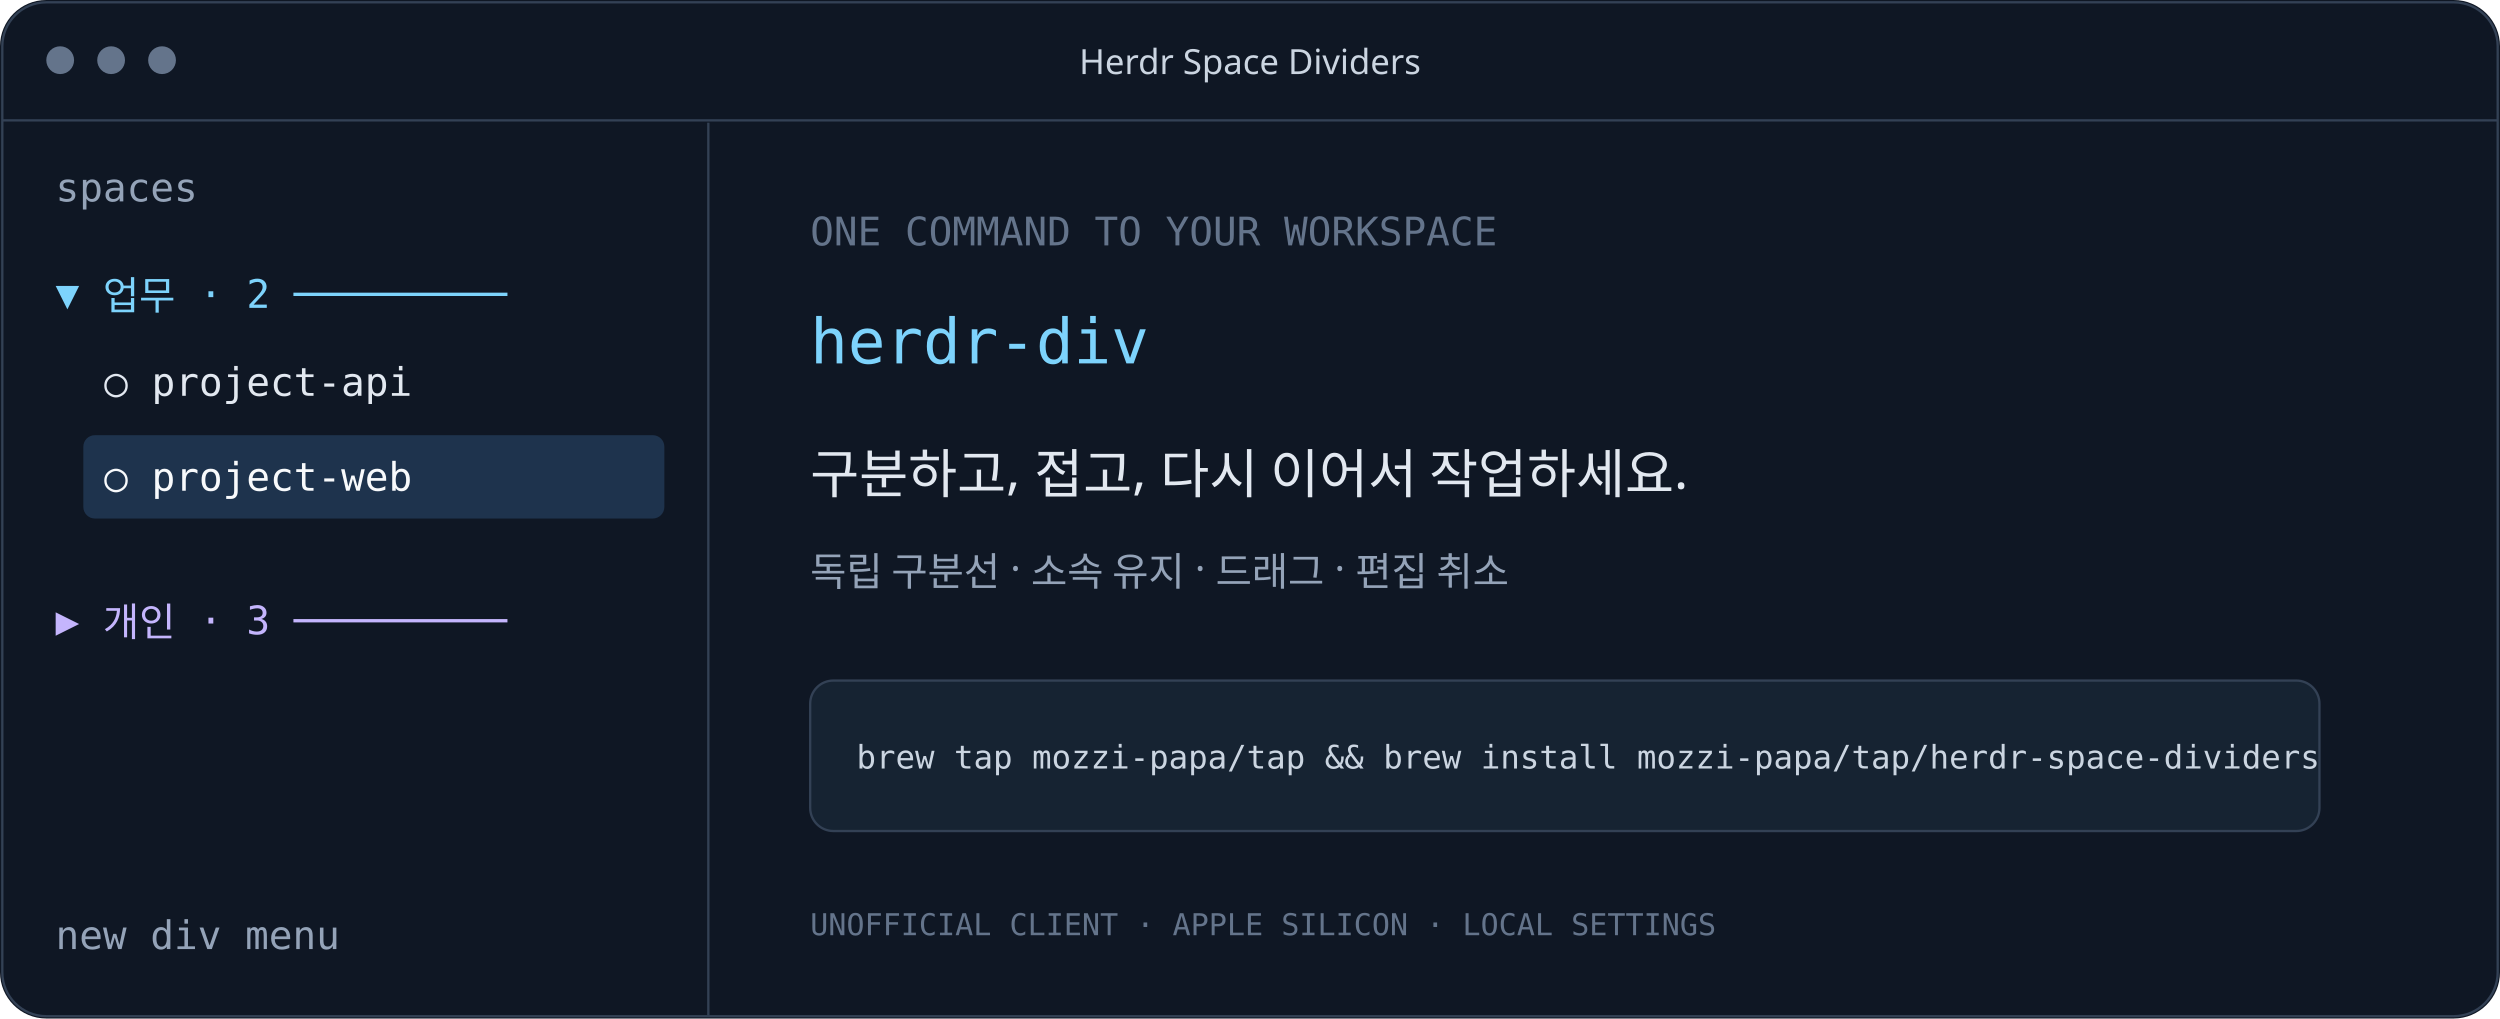
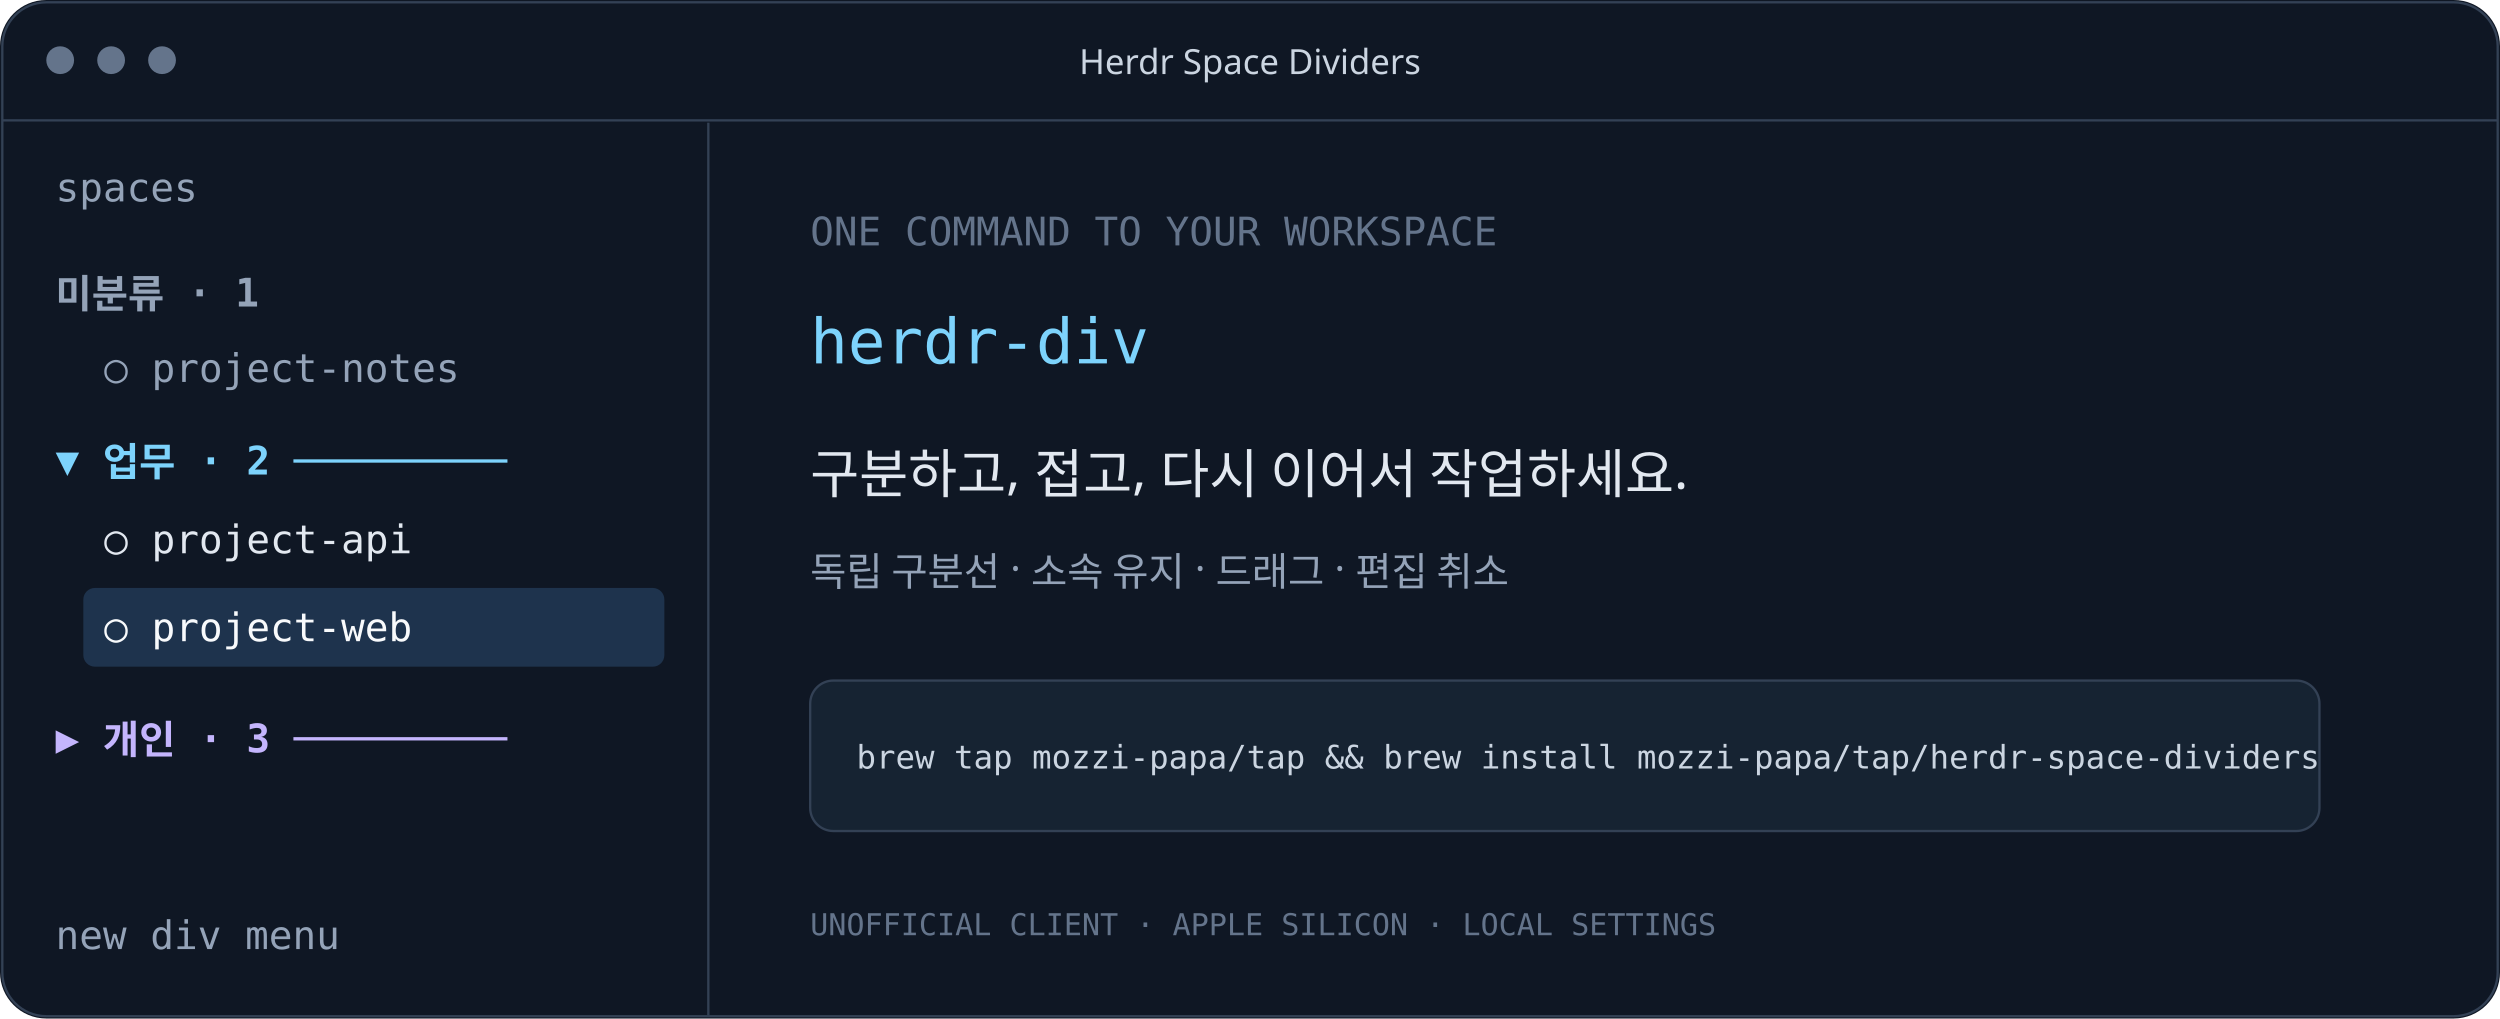
<svg xmlns="http://www.w3.org/2000/svg" width="1080" height="440" viewBox="0 0 1080 440" role="img" aria-labelledby="title description">
  <rect width="1080" height="440" rx="20" fill="#0f1724" />
  <rect x="1" y="1" width="1078" height="438" rx="19" fill="none" stroke="#334155" />
  <path d="M1 52H1079" stroke="#334155" />
  <g fill="#64748b">
    <circle cx="26" cy="26" r="6" />
    <circle cx="48" cy="26" r="6" />
    <circle cx="70" cy="26" r="6" />
  </g>
  <text x="540" y="32" text-anchor="middle" fill="#cbd5e1" font-size="15" font-family="system-ui, sans-serif">Herdr Space Dividers</text>
  <path d="M306 53V439" stroke="#334155" />
  <g font-family="ui-monospace, SFMono-Regular, Menlo, monospace" font-size="17">
    <text x="24" y="87" fill="#94a3b8">spaces</text>
-     <text x="24" y="133" fill="#7dd3fc">▼ 업무 · 2 ─────────</text>
-     <text x="45" y="171" fill="#e2e8f0">○ project-api</text>
-     <rect x="36" y="188" width="251" height="36" rx="5" fill="#1e334d" />
-     <text x="45" y="212" fill="#f8fafc">○ project-web</text>
-     <text x="24" y="274" fill="#c4b5fd">▶ 개인 · 3 ─────────</text>
+     <text x="24" y="133" fill="#94a3b8" font-weight="700">미분류 · 1</text>
+     <text x="45" y="165" fill="#94a3b8">○ project-notes</text>
+     <text x="24" y="205" fill="#7dd3fc" font-weight="700">▼ 업무 · 2 ─────────</text>
+     <text x="45" y="239" fill="#e2e8f0">○ project-api</text>
+     <rect x="36" y="254" width="251" height="34" rx="5" fill="#1e334d" />
+     <text x="45" y="277" fill="#f8fafc">○ project-web</text>
+     <text x="24" y="325" fill="#c4b5fd" font-weight="700">▶ 개인 · 3 ─────────</text>
    <text x="24" y="410" fill="#94a3b8">new   div       menu</text>
    <text x="350" y="106" fill="#64748b">ONE COMMAND TO YOUR WORKSPACE</text>
    <text x="350" y="157" fill="#7dd3fc" font-size="27">herdr-div</text>
    <text x="350" y="213" fill="#e2e8f0" font-family="system-ui, sans-serif" font-size="23">구분하고, 접고, 다시 이어서 작업하세요.</text>
    <text x="350" y="253" fill="#94a3b8" font-family="system-ui, sans-serif" font-size="17">독립 구분선 · 소속 유지 · 드래그 · 편집 취소</text>
    <rect x="350" y="294" width="652" height="65" rx="10" fill="#162332" stroke="#334155" />
    <text x="370" y="332" fill="#cbd5e1" font-size="14">brew tap mozzi-papa/tap &amp;&amp; brew install mozzi-papa/tap/herdr-space-dividers</text>
    <text x="350" y="404" fill="#64748b" font-size="13">UNOFFICIAL CLIENT · APPLE SILICON · LOCAL SETTINGS</text>
  </g>
</svg>
